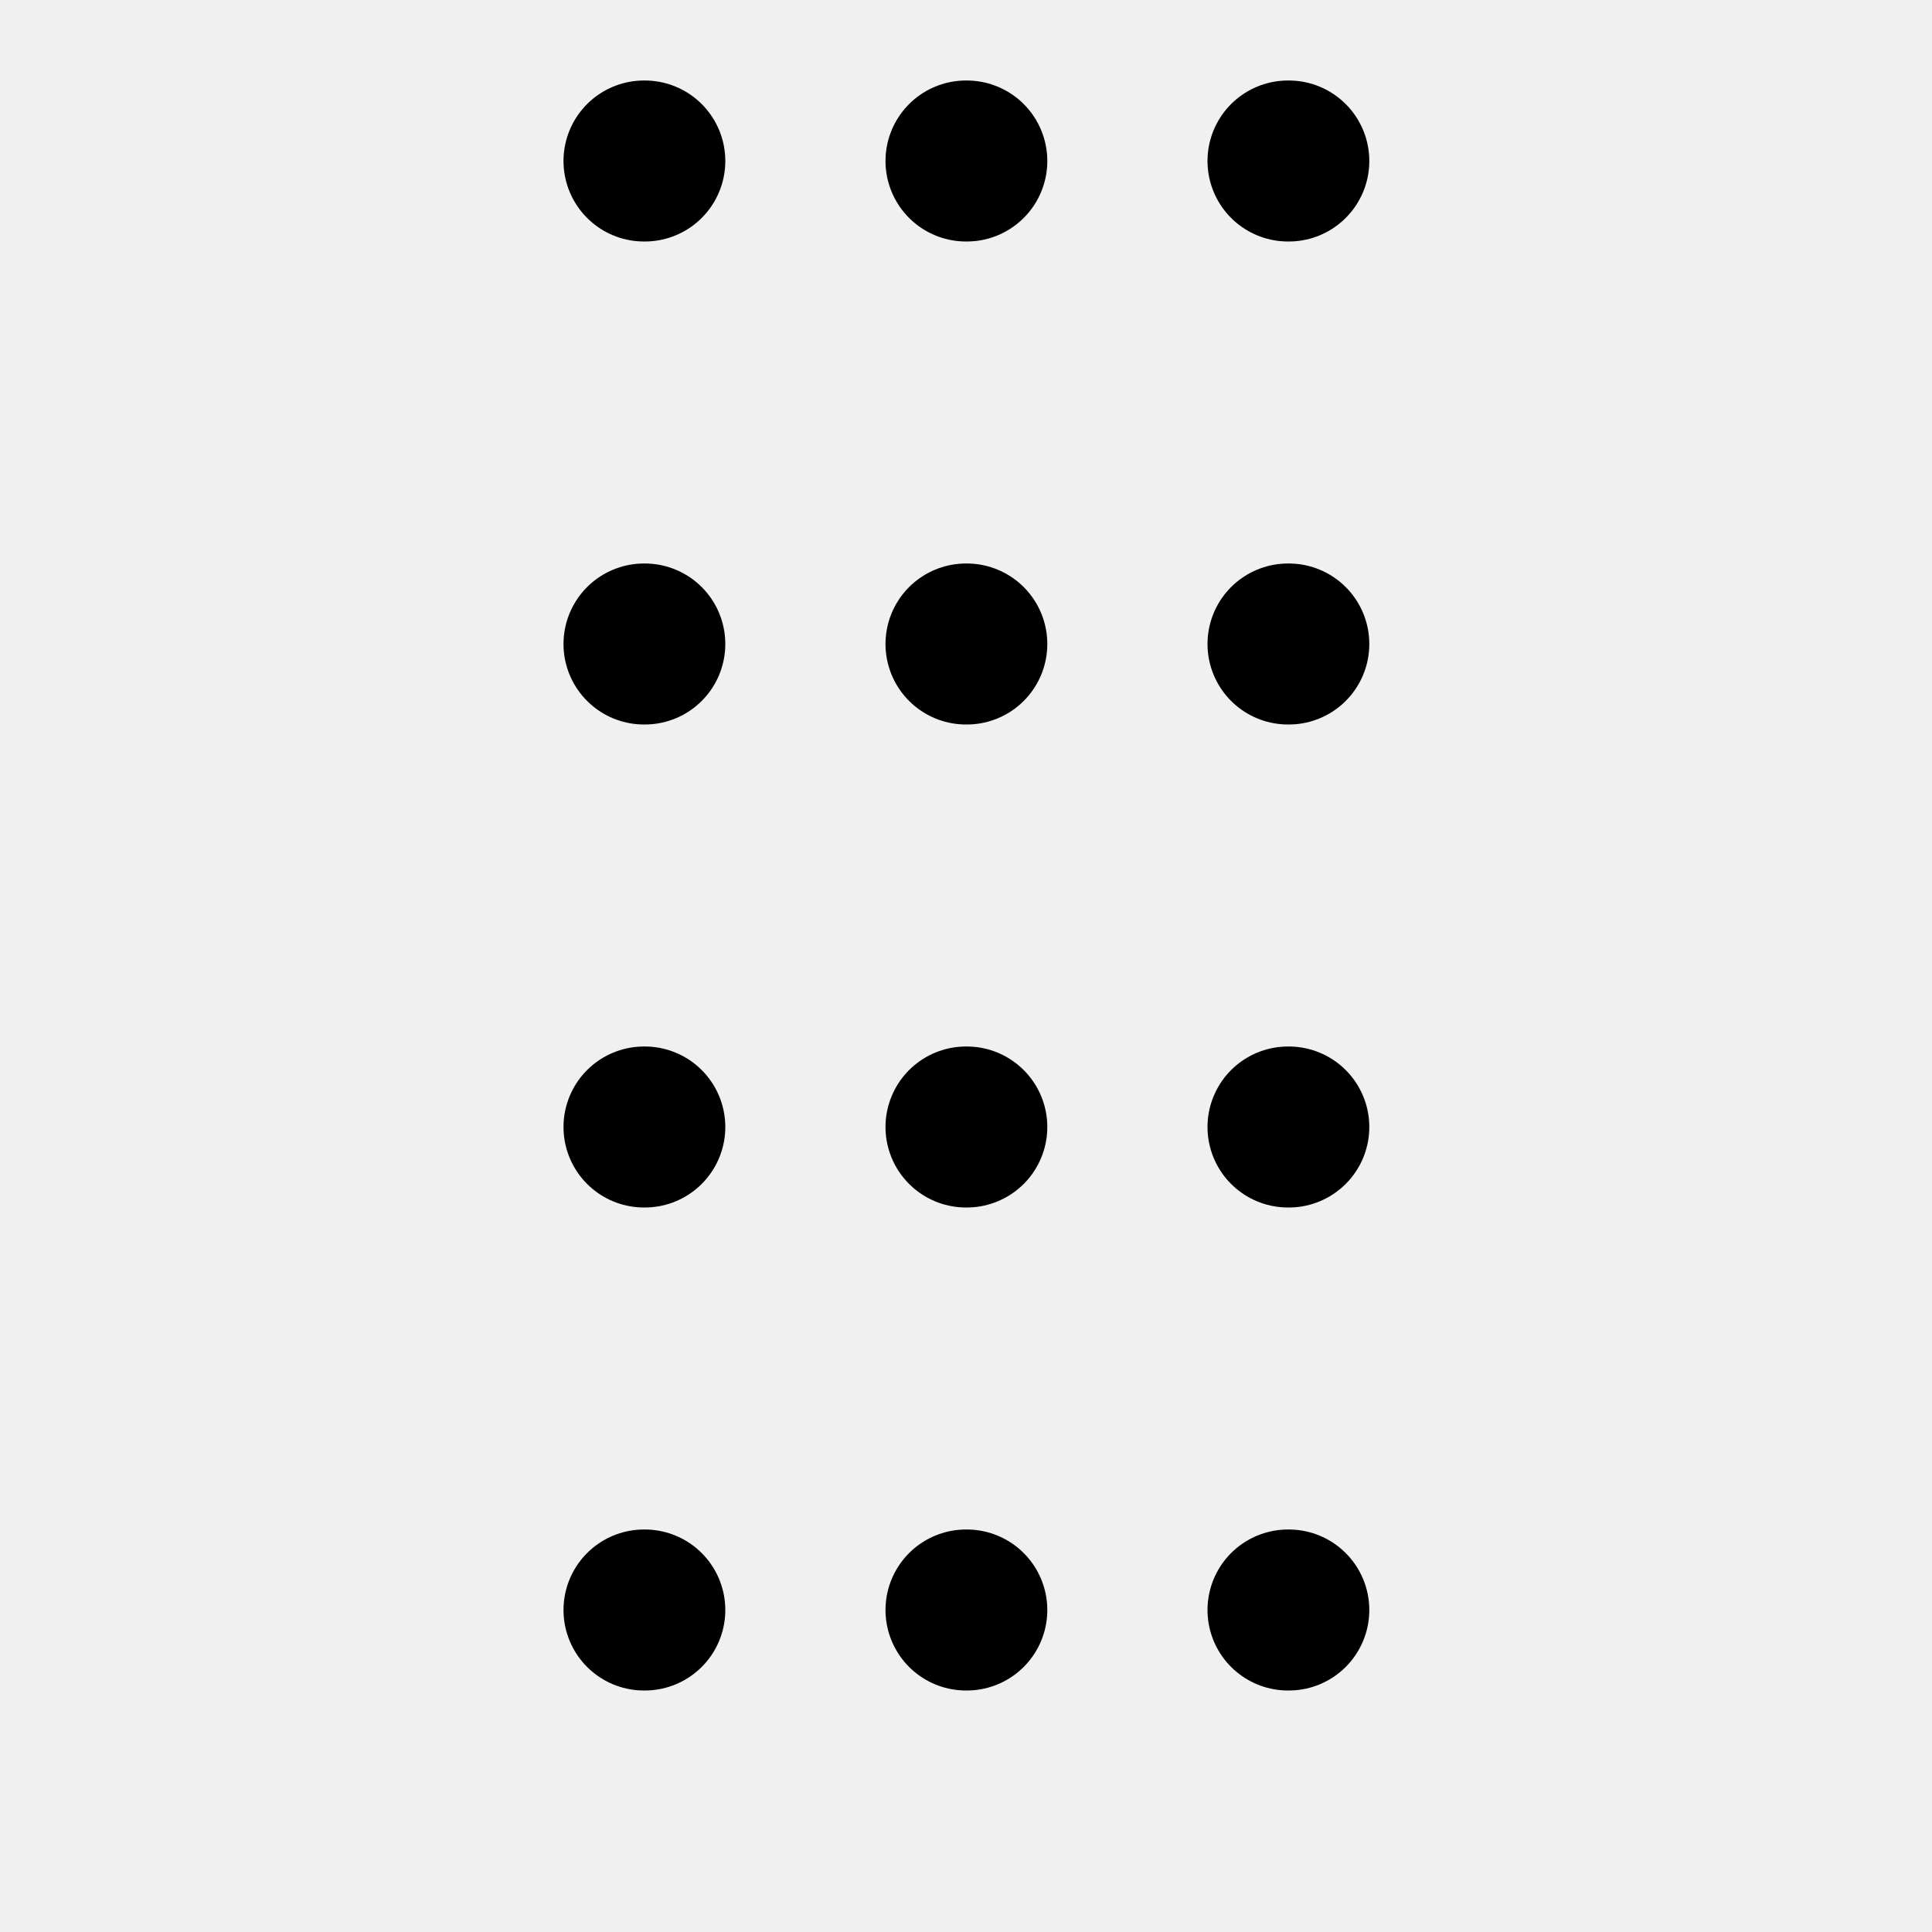
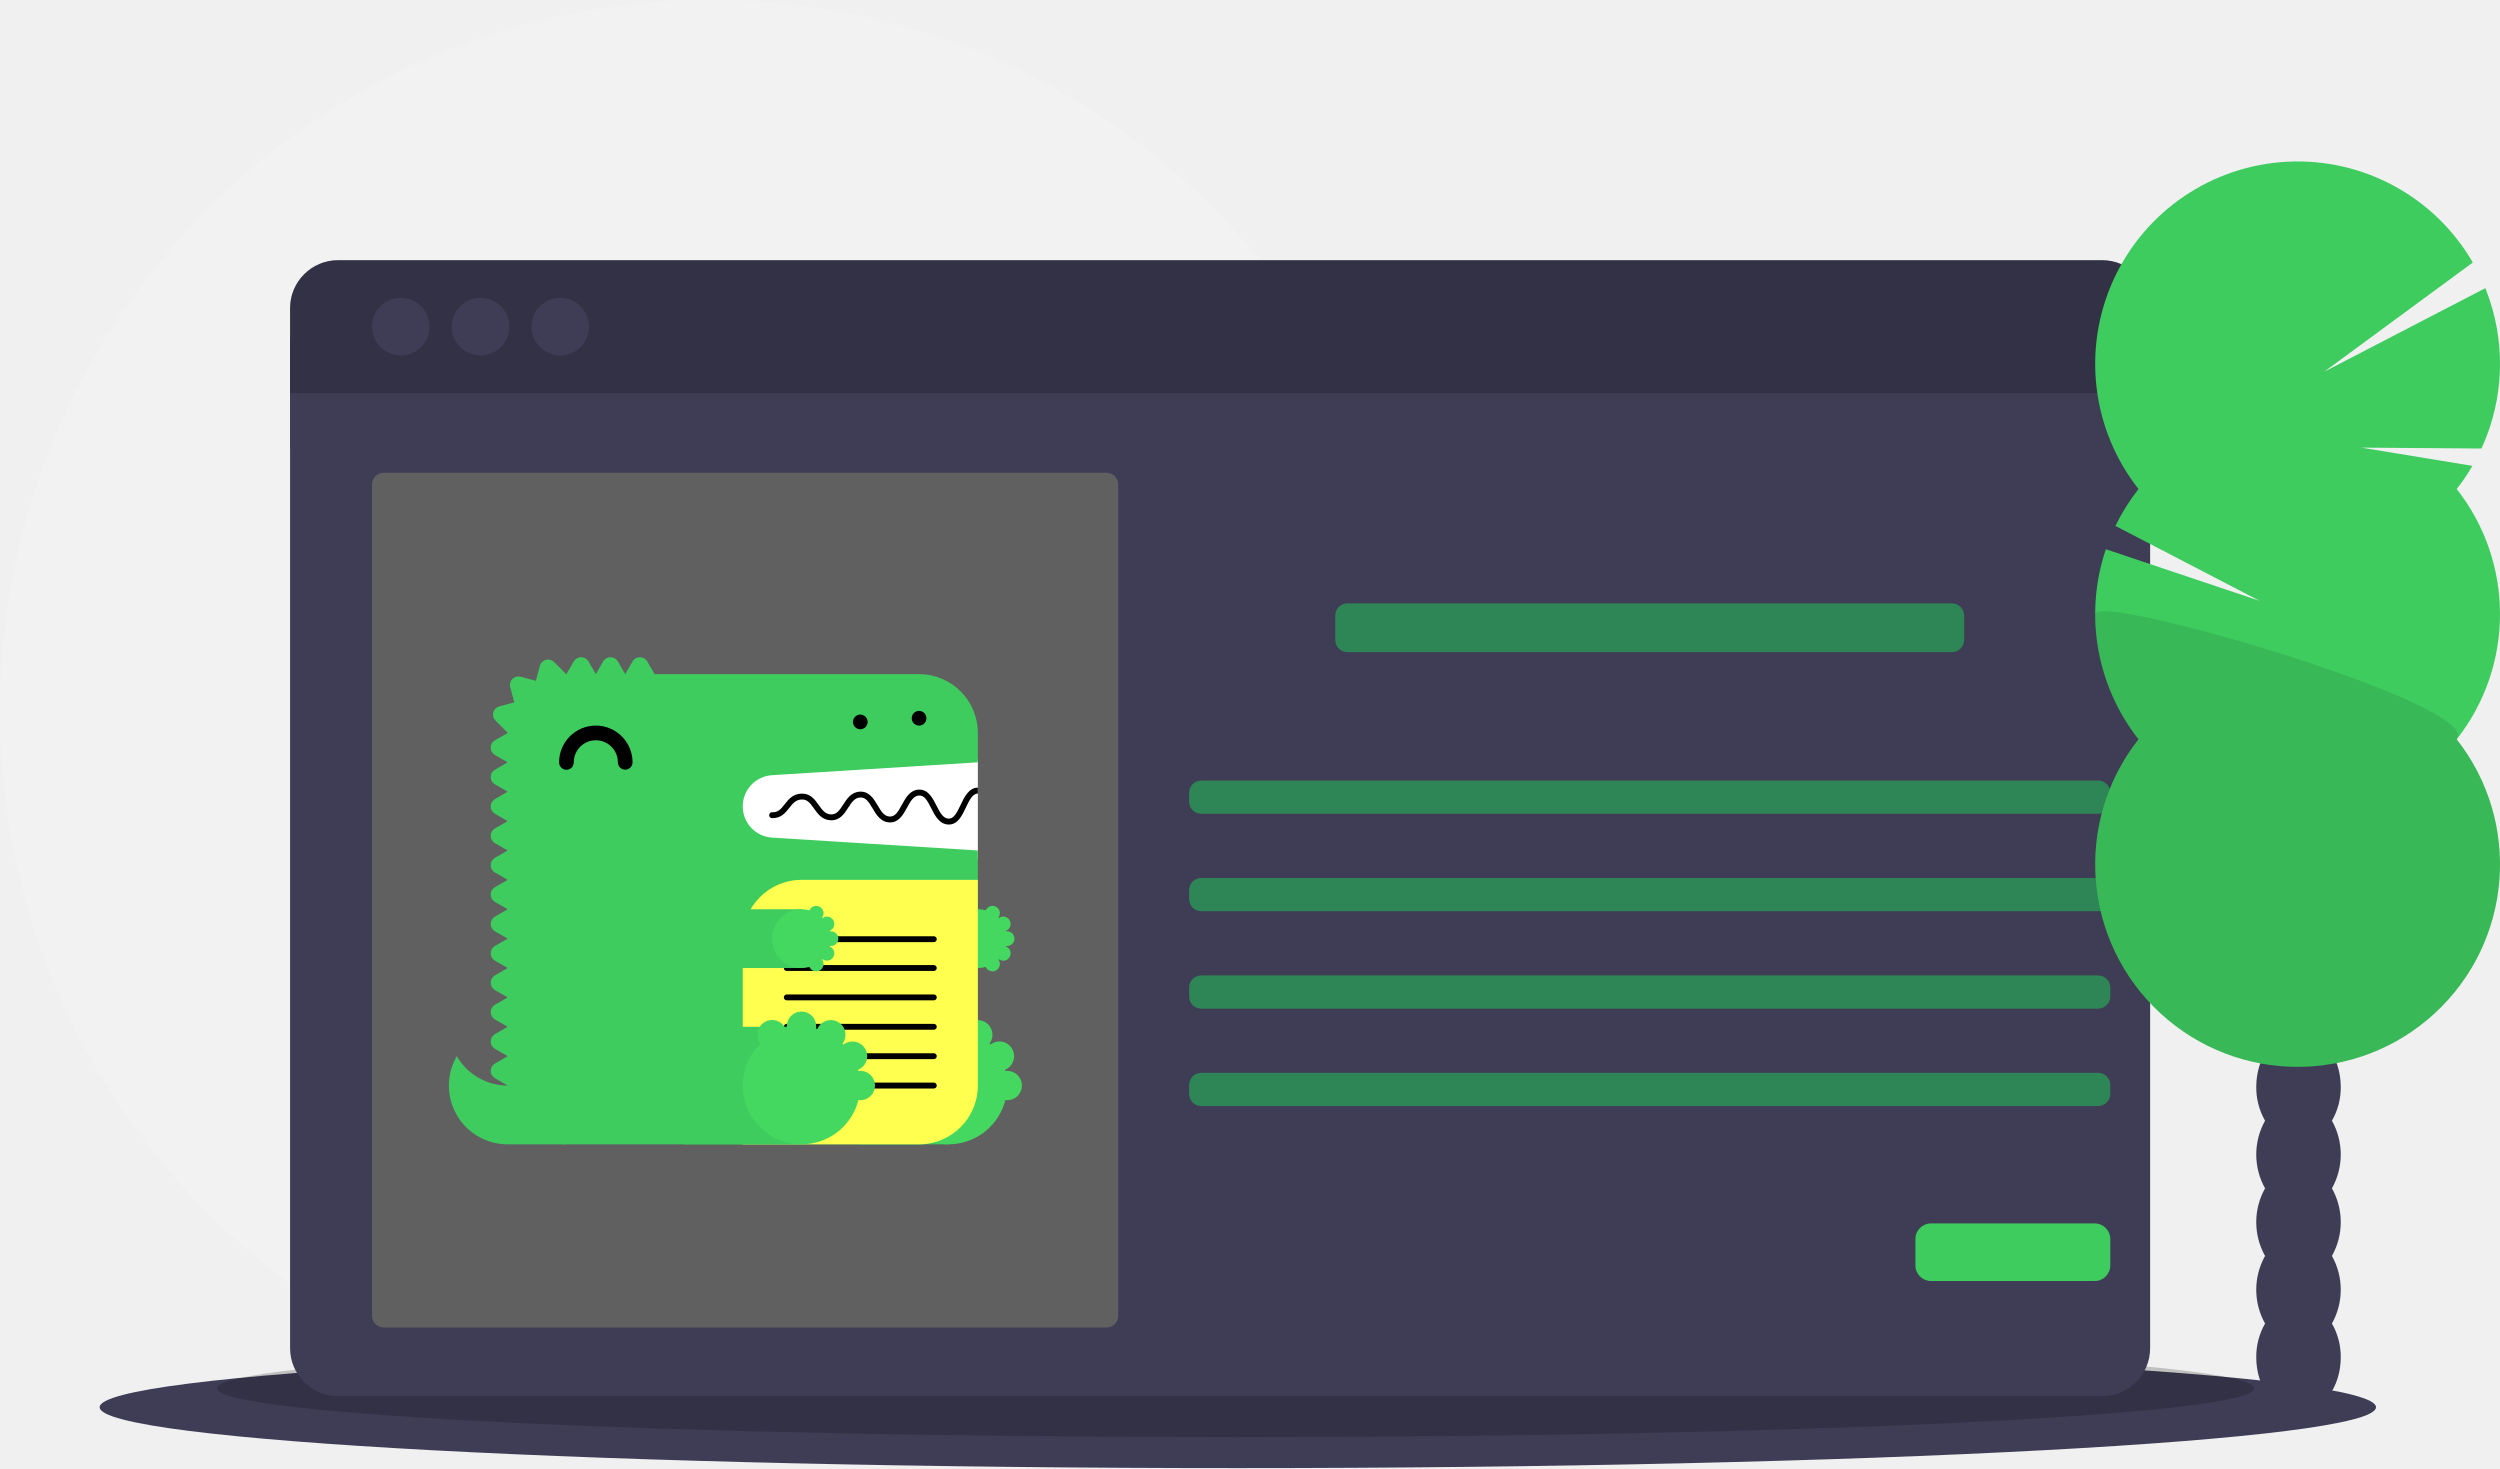
- <svg xmlns="http://www.w3.org/2000/svg" viewBox="0 0 24 24" fill="none" stroke="currentColor" stroke-width="2" stroke-linecap="round" stroke-linejoin="round">
-   <path d="M12 20h.01" />
-   <path d="M12 14h.01" />
-   <path d="M12 8h.01" />
-   <path d="M12 2h.01" />
-   <path d="M16 20h.01" />
-   <path d="M16 14h.01" />
-   <path d="M16 8h.01" />
-   <path d="M16 2h.01" />
-   <path d="M8 20h.01" />
-   <path d="M8 14h.01" />
-   <path d="M8 8h.01" />
-   <path d="M8 2h.01" />
+ <svg xmlns="http://www.w3.org/2000/svg" width="1129" height="663" viewBox="0 0 1129 663">
+   <circle cx="321" cy="321" r="321" fill="#f2f2f2" />
+   <ellipse cx="559" cy="635.5" rx="514" ry="27.5" fill="#3f3d56" />
+   <ellipse cx="558" cy="627" rx="460" ry="22" opacity="0.2" />
+   <rect x="131" y="152.5" width="840" height="50" fill="#3f3d56" />
+   <path d="M166.5,727.33A21.67,21.67,0,0,0,188.17,749H984.83A21.67,21.67,0,0,0,1006.5,727.33V296h-840Z" transform="translate(-35.5 -118.5)" fill="#3f3d56" />
+   <path d="M984.83,236H188.17A21.67,21.67,0,0,0,166.5,257.67V296h840V257.67A21.67,21.67,0,0,0,984.83,236Z" transform="translate(-35.5 -118.5)" fill="#3f3d56" />
+   <path d="M984.83,236H188.17A21.67,21.67,0,0,0,166.5,257.67V296h840V257.67A21.67,21.67,0,0,0,984.83,236Z" transform="translate(-35.5 -118.5)" opacity="0.2" />
+   <circle cx="181" cy="147.5" r="13" fill="#3f3d56" />
+   <circle cx="217" cy="147.5" r="13" fill="#3f3d56" />
+   <circle cx="253" cy="147.5" r="13" fill="#3f3d56" />
+   <rect x="168" y="213.5" width="337" height="386" rx="5.335" fill="#606060" />
+   <rect x="603" y="272.5" width="284" height="22" rx="5.476" fill="#2e8555" />
+   <rect x="537" y="352.5" width="416" height="15" rx="5.476" fill="#2e8555" />
+   <rect x="537" y="396.5" width="416" height="15" rx="5.476" fill="#2e8555" />
+   <rect x="537" y="440.5" width="416" height="15" rx="5.476" fill="#2e8555" />
+   <rect x="537" y="484.5" width="416" height="15" rx="5.476" fill="#2e8555" />
+   <rect x="865" y="552.5" width="88" height="26" rx="7.028" fill="#3ecc5f" />
+   <path d="M1088.603,624.616a30.114,30.114,0,0,0,3.983-15.266c0-13.797-8.544-24.981-19.083-24.981s-19.083,11.184-19.083,24.981a30.114,30.114,0,0,0,3.983,15.266,31.248,31.248,0,0,0,0,30.532,31.248,31.248,0,0,0,0,30.532,31.248,31.248,0,0,0,0,30.532,30.114,30.114,0,0,0-3.983,15.266c0,13.797,8.544,24.981,19.083,24.981s19.083-11.184,19.083-24.981a30.114,30.114,0,0,0-3.983-15.266,31.248,31.248,0,0,0,0-30.532,31.248,31.248,0,0,0,0-30.532,31.248,31.248,0,0,0,0-30.532Z" transform="translate(-35.5 -118.5)" fill="#3f3d56" />
+   <ellipse cx="1038.003" cy="460.318" rx="19.083" ry="24.981" fill="#3f3d56" />
+   <ellipse cx="1038.003" cy="429.786" rx="19.083" ry="24.981" fill="#3f3d56" />
+   <path d="M1144.939,339.345a91.611,91.611,0,0,0,7.107-10.461l-50.141-8.235,54.229.403a91.566,91.566,0,0,0,1.746-72.426l-72.754,37.741,67.097-49.321a91.413,91.413,0,1,0-150.971,102.298,91.458,91.458,0,0,0-10.425,16.669l65.087,33.814-69.4-23.292a91.46,91.46,0,0,0,14.738,85.837,91.406,91.406,0,1,0,143.689,0,91.418,91.418,0,0,0,0-113.029Z" transform="translate(-35.5 -118.5)" fill="#3ecc5f" fill-rule="evenodd" />
+   <path d="M981.688,395.859a91.013,91.013,0,0,0,19.561,56.514,91.406,91.406,0,1,0,143.689,0C1157.19,436.821,981.688,385.6,981.688,395.859Z" transform="translate(-35.5 -118.5)" opacity="0.1" />
+   <path d="M365.62,461.436H477.094v45.12H365.62Z" transform="translate(-35.5 -118.5)" fill="#fff" fill-rule="evenodd" />
+   <path d="M264.763,608.741a26.509,26.509,0,0,1-22.962-13.271,26.51,26.51,0,0,0,22.962,39.812H291.304V608.741Z" transform="translate(-35.5 -118.5)" fill="#3ecc5f" fill-rule="evenodd" />
+   <path d="M384.172,468.571l92.922-5.807V449.493a26.541,26.541,0,0,0-26.541-26.541H331.116l-3.318-5.746a3.83,3.83,0,0,0-6.635,0l-3.318,5.746-3.318-5.746a3.83,3.83,0,0,0-6.635,0l-3.318,5.746L301.257,417.205a3.83,3.83,0,0,0-6.635,0L291.304,422.951c-.029,0-.056.004-.086.004l-5.497-5.495a3.829,3.829,0,0,0-6.407,1.717l-1.817,6.773L270.607,424.103a3.83,3.83,0,0,0-4.691,4.693l1.845,6.891-6.771,1.814a3.832,3.832,0,0,0-1.72,6.41l5.497,5.497c0,.028-.004.056-.004.085l-5.746,3.318a3.83,3.83,0,0,0,0,6.635l5.746,3.318L259.016,466.081a3.83,3.83,0,0,0,0,6.635l5.746,3.318-5.746,3.318a3.83,3.83,0,0,0,0,6.635l5.746,3.318-5.746,3.318a3.83,3.83,0,0,0,0,6.635l5.746,3.318-5.746,3.318a3.83,3.83,0,0,0,0,6.635l5.746,3.318-5.746,3.318a3.83,3.83,0,0,0,0,6.635l5.746,3.318-5.746,3.318a3.83,3.83,0,0,0,0,6.635l5.746,3.318-5.746,3.318a3.83,3.83,0,0,0,0,6.635l5.746,3.318L259.016,558.976a3.83,3.83,0,0,0,0,6.635l5.746,3.318-5.746,3.318a3.83,3.83,0,0,0,0,6.635l5.746,3.318-5.746,3.318a3.83,3.83,0,0,0,0,6.635l5.746,3.318-5.746,3.318a3.83,3.83,0,0,0,0,6.635l5.746,3.318A26.541,26.541,0,0,0,291.304,635.283H450.553A26.541,26.541,0,0,0,477.094,608.741V502.575l-92.922-5.807a14.126,14.126,0,0,1,0-28.198" transform="translate(-35.5 -118.5)" fill="#3ecc5f" fill-rule="evenodd" />
+   <path d="M424.011,635.283h39.812V582.2H424.011Z" transform="translate(-35.5 -118.5)" fill="#3ecc5f" fill-rule="evenodd" />
+   <path d="M490.365,602.106a6.602,6.602,0,0,0-.848.085c-.05-.199-.098-.399-.154-.599A6.627,6.627,0,1,0,482.806,590.21q-.22-.225-.445-.446a6.624,6.624,0,1,0-11.397-6.564c-.196-.056-.394-.102-.591-.153a6.64,6.64,0,1,0-13.101,0c-.196.05-.394.097-.591.153a6.628,6.628,0,1,0-11.397,6.564,26.528,26.528,0,1,0,44.231,25.528,6.621,6.621,0,1,0,.848-13.186" transform="translate(-35.5 -118.5)" fill="#44d860" fill-rule="evenodd" />
+   <path d="M437.282,555.658H477.094V529.117H437.282Z" transform="translate(-35.5 -118.5)" fill="#3ecc5f" fill-rule="evenodd" />
+   <path d="M490.365,545.705a3.318,3.318,0,0,0,0-6.635,3.411,3.411,0,0,0-.423.042c-.027-.1-.049-.199-.077-.299a3.319,3.319,0,0,0-1.278-6.379,3.282,3.282,0,0,0-2.001.687q-.109-.113-.223-.223a3.282,3.282,0,0,0,.671-1.983,3.318,3.318,0,0,0-6.37-1.299,13.271,13.271,0,1,0,0,25.541,3.318,3.318,0,0,0,6.37-1.299,3.282,3.282,0,0,0-.671-1.983q.113-.109.223-.223a3.282,3.282,0,0,0,2.001.687,3.318,3.318,0,0,0,1.278-6.379c.028-.098.05-.199.077-.299a3.413,3.413,0,0,0,.423.042" transform="translate(-35.5 -118.5)" fill="#44d860" fill-rule="evenodd" />
+   <path d="M317.845,466.081a3.318,3.318,0,0,1-3.318-3.318,9.953,9.953,0,1,0-19.906,0,3.318,3.318,0,1,1-6.635,0,16.588,16.588,0,1,1,33.177,0,3.318,3.318,0,0,1-3.318,3.318" transform="translate(-35.5 -118.5)" fill-rule="evenodd" />
+   <path d="M370.928,635.283h79.624A26.541,26.541,0,0,0,477.094,608.741v-92.895H397.47a26.541,26.541,0,0,0-26.541,26.541Z" transform="translate(-35.5 -118.5)" fill="#ffff50" fill-rule="evenodd" />
+   <path d="M457.214,556.985H390.808a1.327,1.327,0,0,1,0-2.654h66.407a1.327,1.327,0,0,1,0,2.654m0,26.541H390.808a1.327,1.327,0,1,1,0-2.654h66.407a1.327,1.327,0,0,1,0,2.654m0,26.541H390.808a1.327,1.327,0,1,1,0-2.654h66.407a1.327,1.327,0,0,1,0,2.654m0-66.107H390.808a1.327,1.327,0,0,1,0-2.654h66.407a1.327,1.327,0,0,1,0,2.654m0,26.295H390.808a1.327,1.327,0,0,1,0-2.654h66.407a1.327,1.327,0,0,1,0,2.654m0,26.541H390.808a1.327,1.327,0,0,1,0-2.654h66.407a1.327,1.327,0,0,1,0,2.654M477.094,474.191c-.016,0-.029-.008-.045-.007-4.101.139-6.041,4.241-7.753,7.86-1.786,3.782-3.168,6.241-5.432,6.167-2.507-.09-3.94-2.922-5.458-5.919-1.744-3.442-3.734-7.347-7.913-7.201-4.042.138-5.989,3.708-7.706,6.857-1.827,3.355-3.071,5.395-5.469,5.3-2.557-.093-3.916-2.395-5.489-5.06-1.753-2.967-3.78-6.304-7.878-6.189-3.973.137-5.925,3.165-7.648,5.839-1.822,2.827-3.099,4.549-5.527,4.447-2.618-.093-3.971-2.004-5.535-4.216-1.757-2.486-3.737-5.299-7.823-5.162-3.886.133-5.838,2.614-7.559,4.801-1.635,2.076-2.912,3.718-5.612,3.615a1.328,1.328,0,1,0-.096,2.654c4.004.134,6.032-2.389,7.793-4.628,1.562-1.985,2.91-3.699,5.564-3.789,2.556-.109,3.754,1.48,5.567,4.041,1.721,2.434,3.675,5.194,7.605,5.336,4.118.138,6.099-2.939,7.854-5.663,1.569-2.434,2.922-4.535,5.507-4.624,2.379-.089,3.675,1.792,5.501,4.885,1.721,2.916,3.671,6.219,7.68,6.365,4.147.143,6.15-3.477,7.895-6.682,1.512-2.771,2.938-5.388,5.466-5.476,2.379-.056,3.62,2.117,5.456,5.746,1.715,3.388,3.659,7.226,7.73,7.373l.224.004c4.066,0,5.996-4.081,7.704-7.689,1.512-3.198,2.942-6.211,5.397-6.334Z" transform="translate(-35.5 -118.5)" fill-rule="evenodd" />
+   <path d="M344.387,635.283h53.083V582.2H344.387Z" transform="translate(-35.5 -118.5)" fill="#3ecc5f" fill-rule="evenodd" />
+   <path d="M424.011,602.106a6.602,6.602,0,0,0-.848.085c-.05-.199-.098-.399-.154-.599A6.627,6.627,0,1,0,416.452,590.21q-.22-.225-.445-.446a6.624,6.624,0,1,0-11.397-6.564c-.196-.056-.394-.102-.591-.153a6.64,6.64,0,1,0-13.101,0c-.196.05-.394.097-.591.153a6.628,6.628,0,1,0-11.397,6.564,26.528,26.528,0,1,0,44.231,25.528,6.621,6.621,0,1,0,.848-13.186" transform="translate(-35.5 -118.5)" fill="#44d860" fill-rule="evenodd" />
+   <path d="M344.387,555.658h53.083V529.117H344.387Z" transform="translate(-35.5 -118.5)" fill="#3ecc5f" fill-rule="evenodd" />
+   <path d="M410.74,545.705a3.318,3.318,0,1,0,0-6.635,3.411,3.411,0,0,0-.423.042c-.027-.1-.049-.199-.077-.299a3.319,3.319,0,0,0-1.278-6.379,3.282,3.282,0,0,0-2.001.687q-.109-.113-.223-.223a3.282,3.282,0,0,0,.671-1.983,3.318,3.318,0,0,0-6.37-1.299,13.271,13.271,0,1,0,0,25.541,3.318,3.318,0,0,0,6.37-1.299,3.282,3.282,0,0,0-.671-1.983q.113-.109.223-.223a3.282,3.282,0,0,0,2.001.687,3.318,3.318,0,0,0,1.278-6.379c.028-.098.05-.199.077-.299a3.413,3.413,0,0,0,.423.042" transform="translate(-35.5 -118.5)" fill="#44d860" fill-rule="evenodd" />
+   <path d="M424.011,447.834a3.603,3.603,0,0,1-.65-.066,3.344,3.344,0,0,1-.624-.186,3.447,3.447,0,0,1-.572-.305,5.027,5.027,0,0,1-.504-.411,3.887,3.887,0,0,1-.41-.504,3.275,3.275,0,0,1-.557-1.845,3.602,3.602,0,0,1,.066-.65,3.826,3.826,0,0,1,.184-.624,3.489,3.489,0,0,1,.307-.571,3.197,3.197,0,0,1,.914-.916,3.447,3.447,0,0,1,.572-.305,3.344,3.344,0,0,1,.624-.186,3.069,3.069,0,0,1,1.301,0,3.223,3.223,0,0,1,1.194.491,5.028,5.028,0,0,1,.504.411,4.88,4.88,0,0,1,.411.504,3.382,3.382,0,0,1,.305.571,3.478,3.478,0,0,1,.252,1.274A3.364,3.364,0,0,1,426.36,446.865a5.027,5.027,0,0,1-.504.411,3.306,3.306,0,0,1-1.845.557m26.541-1.659a3.388,3.388,0,0,1-2.35-.969,5.042,5.042,0,0,1-.41-.504,3.275,3.275,0,0,1-.557-1.845,3.387,3.387,0,0,1,.967-2.349,5.026,5.026,0,0,1,.504-.411,3.447,3.447,0,0,1,.572-.305,3.343,3.343,0,0,1,.624-.186,3.07,3.07,0,0,1,1.301,0,3.224,3.224,0,0,1,1.194.491,5.026,5.026,0,0,1,.504.411,3.388,3.388,0,0,1,.969,2.349,3.726,3.726,0,0,1-.066.65,3.374,3.374,0,0,1-.186.624,4.715,4.715,0,0,1-.305.571,4.88,4.88,0,0,1-.411.504,5.026,5.026,0,0,1-.504.411,3.305,3.305,0,0,1-1.845.557" transform="translate(-35.5 -118.5)" fill-rule="evenodd" />
</svg>
